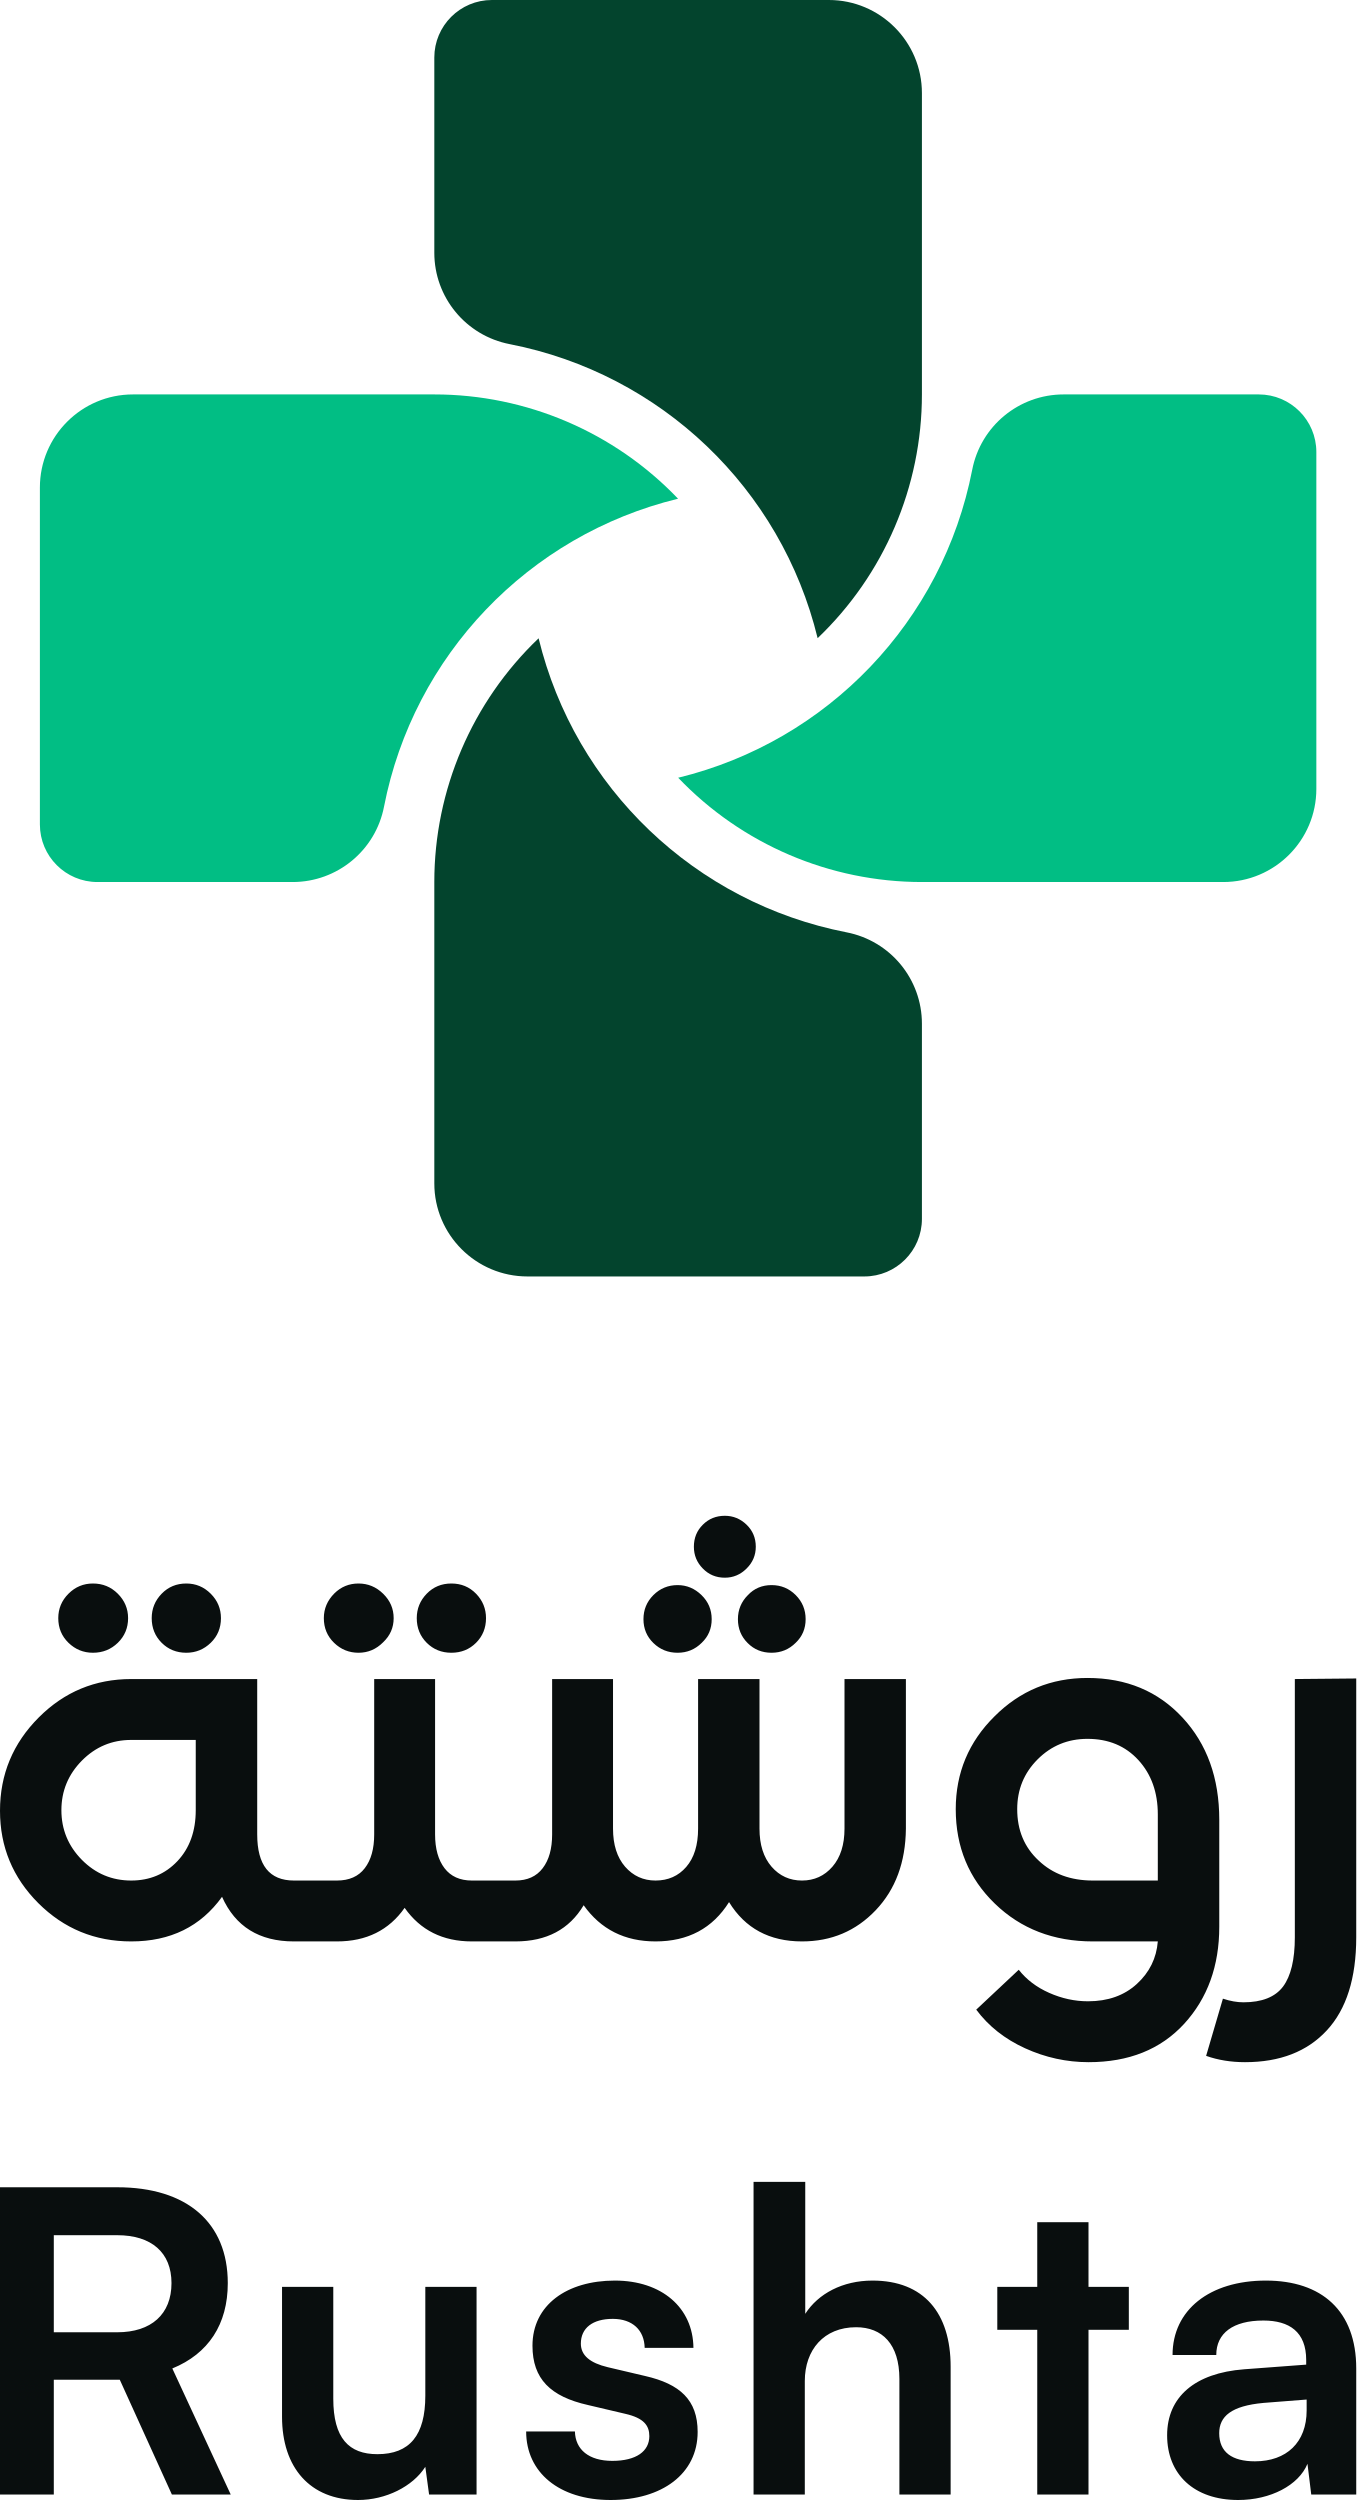
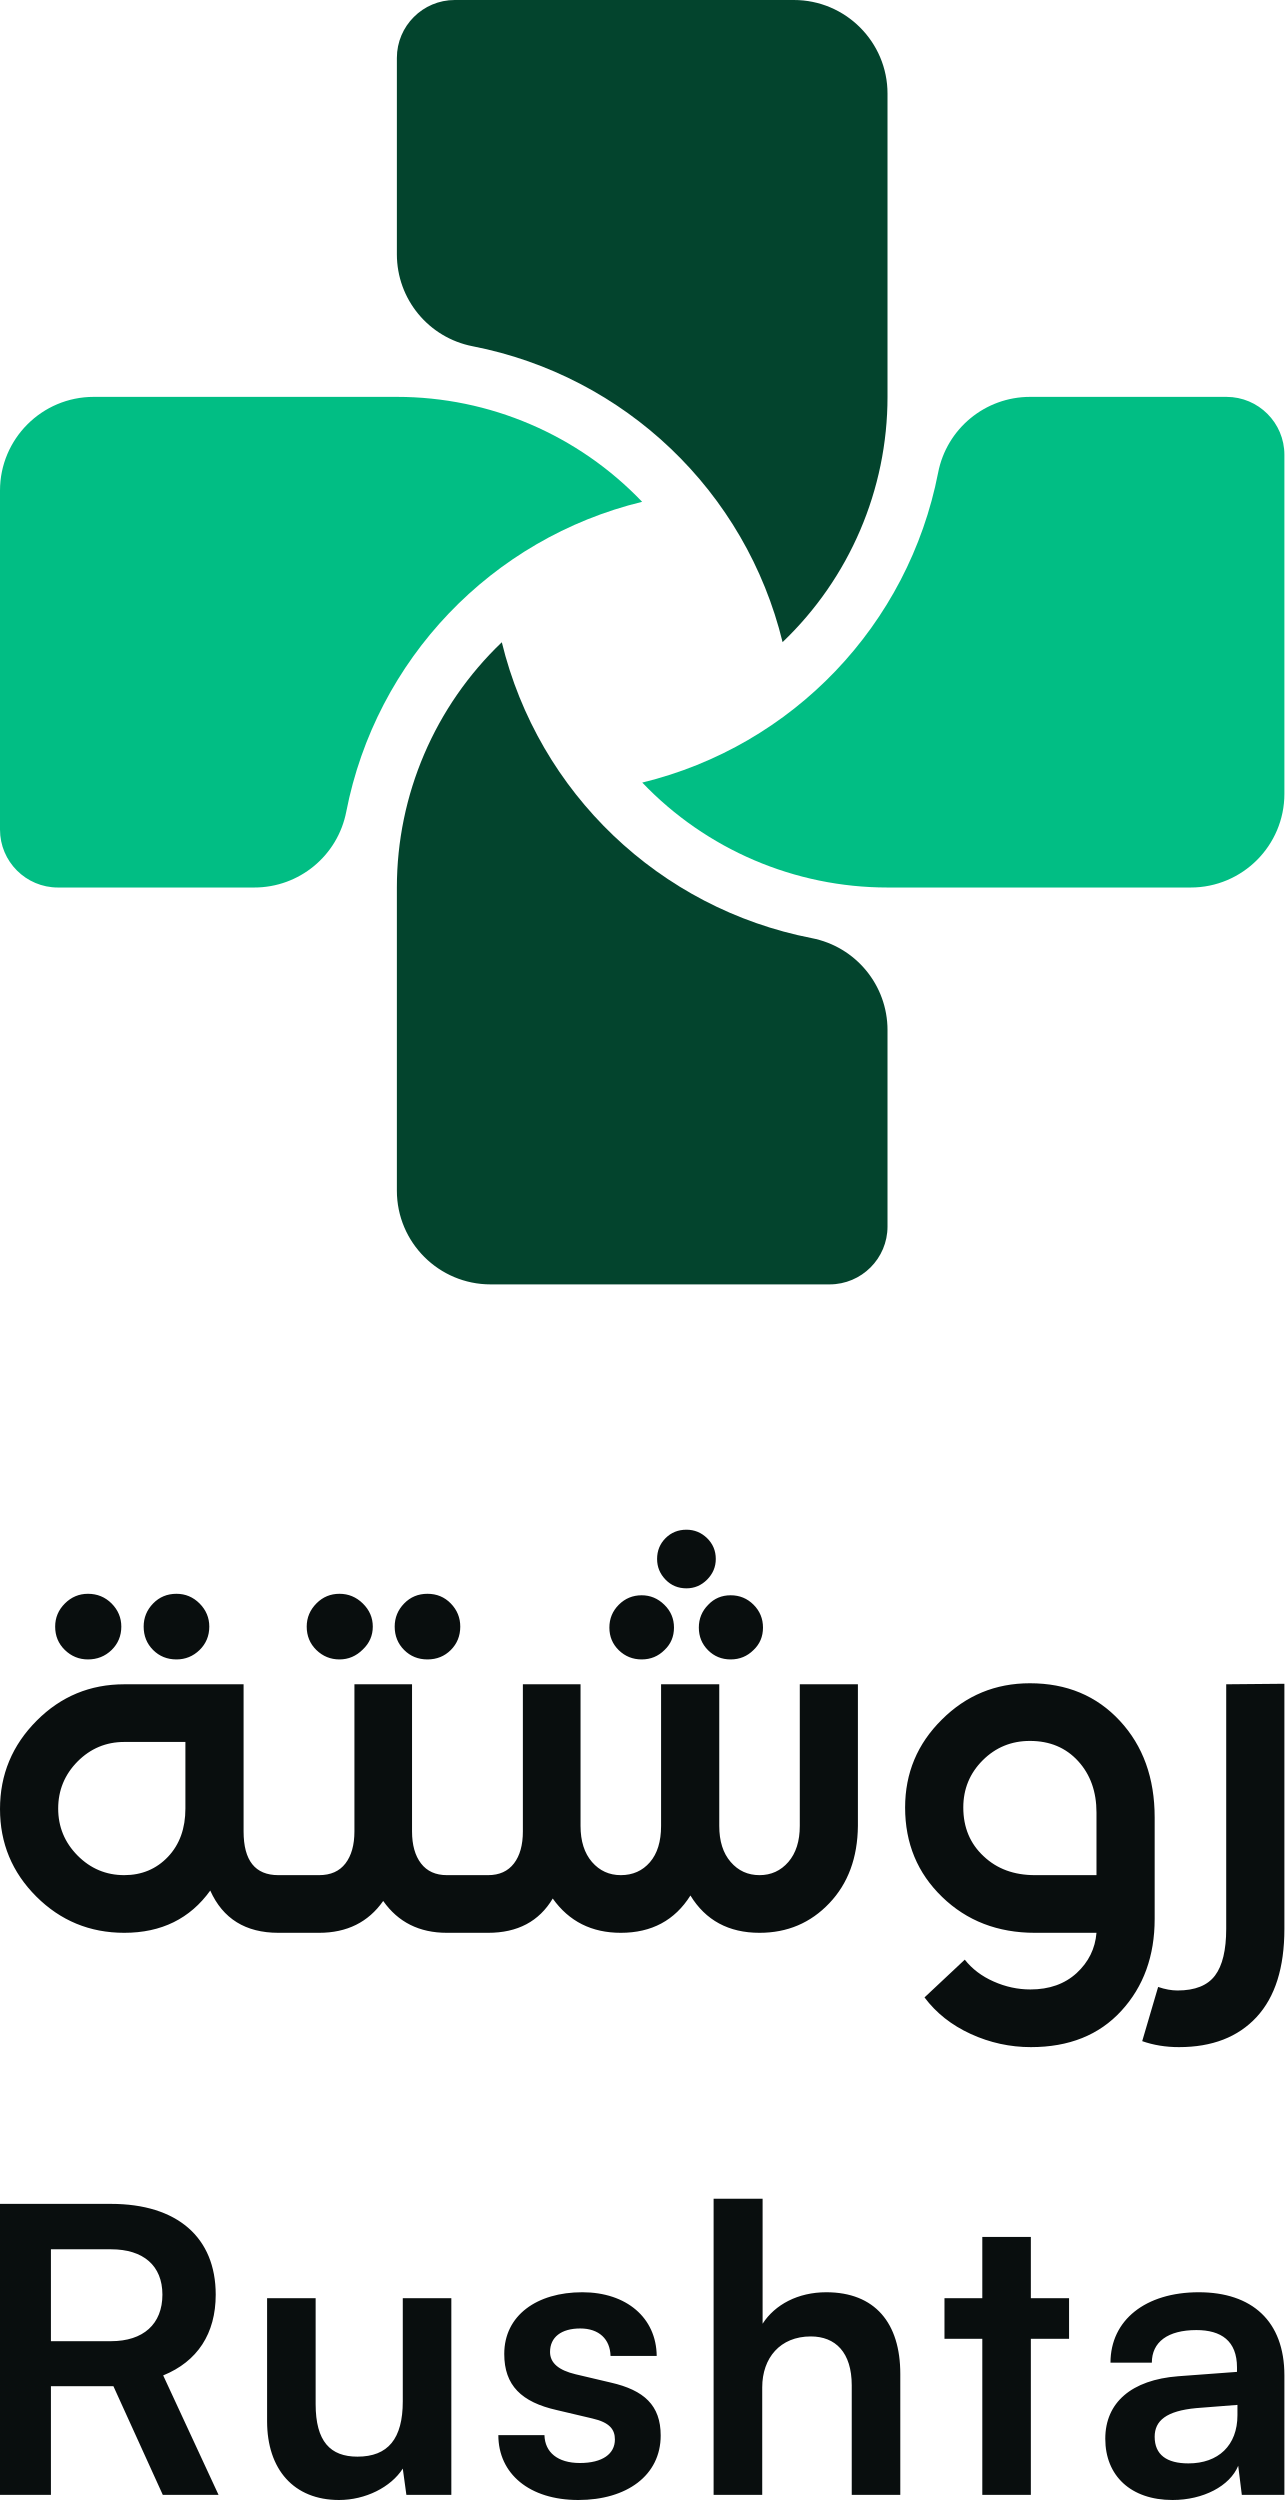
- <svg xmlns="http://www.w3.org/2000/svg" viewBox="0 0 212.5 391.71" width="212.5" height="391.71" role="img" aria-label="Rushta روشتة">
+ <svg xmlns="http://www.w3.org/2000/svg" viewBox="0 0 200 389.29" width="200" height="389.29" role="img" aria-label="Rushta روشتة">
  <g id="mark">
-     <path fill="#03442D" d="M144.45 160.4L144.45 190.98C144.45 195.96 140.41 200 135.43 200L82.64 200C74.59 200 68.05 193.47 68.05 185.41L68.05 138.2C68.05 123.77 73.96 109.97 84.39 100.01C90.1 123.47 108.94 141.46 132.64 146.08C139.5 147.41 144.45 153.41 144.45 160.4Z" />
-     <path fill="#03442D" d="M68.05 39.6L68.05 9.02C68.05 4.04 72.09 0 77.07 0L129.86 0C137.91 0 144.45 6.53 144.45 14.59L144.45 61.8C144.45 76.23 138.54 90.03 128.11 99.99C122.4 76.53 103.56 58.54 79.86 53.92C73 52.59 68.05 46.59 68.05 39.6Z" />
-     <path fill="#01BE84" d="M45.85 138.2L15.27 138.2C10.29 138.2 6.25 134.16 6.25 129.18L6.25 76.39C6.25 68.34 12.78 61.8 20.84 61.8L68.05 61.8C82.48 61.8 96.28 67.71 106.24 78.14C82.78 83.85 64.79 102.69 60.17 126.39C58.84 133.25 52.84 138.2 45.85 138.2Z" />
-     <path fill="#01BE84" d="M166.65 61.8L197.23 61.8C202.21 61.8 206.25 65.84 206.25 70.82L206.25 123.61C206.25 131.66 199.72 138.2 191.66 138.2L144.45 138.2C130.02 138.2 116.22 132.29 106.26 121.86C129.72 116.15 147.71 97.31 152.33 73.61C153.66 66.75 159.66 61.8 166.65 61.8Z" />
+     <path fill="#03442D" d="M138.2 160.4L138.2 190.98C138.2 195.96 134.16 200 129.18 200L76.39 200C68.34 200 61.8 193.47 61.8 185.41L61.8 138.2C61.8 123.77 67.71 109.97 78.14 100.01C83.85 123.47 102.69 141.46 126.39 146.08C133.25 147.41 138.2 153.41 138.2 160.4Z" />
+     <path fill="#03442D" d="M61.8 39.6L61.8 9.02C61.8 4.04 65.84 0 70.82 0L123.61 0C131.66 0 138.2 6.53 138.2 14.59L138.2 61.8C138.2 76.23 132.29 90.03 121.86 99.99C116.15 76.53 97.31 58.54 73.61 53.92C66.75 52.59 61.8 46.59 61.8 39.6Z" />
+     <path fill="#01BE84" d="M39.6 138.2L9.02 138.2C4.04 138.2 0 134.16 0 129.18L0 76.39C0 68.34 6.53 61.8 14.59 61.8L61.8 61.8C76.23 61.8 90.03 67.71 99.99 78.14C76.53 83.85 58.54 102.69 53.92 126.39C52.59 133.25 46.59 138.2 39.6 138.2Z" />
+     <path fill="#01BE84" d="M160.4 61.8L190.98 61.8C195.96 61.8 200 65.84 200 70.82L200 123.61C200 131.66 193.47 138.2 185.41 138.2L138.2 138.2C123.77 138.2 109.97 132.29 100.01 121.86C123.47 116.15 141.46 97.31 146.08 73.61C147.41 66.75 153.41 61.8 160.4 61.8Z" />
  </g>
  <g id="arabic" aria-label="روشتة">
-     <path id="arabic-letters" fill="#090E0E" d="M6.09 269.08C10.09 265.08 14.91 263.08 20.56 263.08L40.3 263.08L40.3 287.42C40.3 292.24 42.21 294.65 46.05 294.65L48.52 294.65L48.52 304.19L46.05 304.19C40.62 304.19 36.87 301.86 34.79 297.2C31.44 301.86 26.7 304.19 20.56 304.19C14.86 304.19 10.01 302.19 6 298.19C2 294.19 0 289.36 0 283.72C0 278.02 2.03 273.14 6.09 269.08ZM9.62 283.63C9.62 286.65 10.69 289.24 12.83 291.41C14.97 293.57 17.54 294.65 20.56 294.65C23.46 294.65 25.88 293.64 27.8 291.61C29.71 289.58 30.67 286.92 30.67 283.63L30.67 272.62L20.56 272.62C17.54 272.62 14.97 273.7 12.83 275.86C10.69 278.03 9.62 280.62 9.62 283.63ZM46.88 294.65L52.8 294.65C54.71 294.65 56.17 294.01 57.15 292.72C58.14 291.43 58.63 289.67 58.63 287.42L58.63 263.08L68.17 263.08L68.17 287.42C68.17 289.67 68.67 291.43 69.65 292.72C70.64 294.01 72.07 294.65 73.93 294.65L79.93 294.65L79.93 304.19L73.93 304.19C69.38 304.19 65.87 302.44 63.4 298.93C60.94 302.44 57.4 304.19 52.8 304.19L46.88 304.19ZM80.76 294.65C82.62 294.65 84.05 294.01 85.03 292.72C86.02 291.43 86.51 289.67 86.51 287.42L86.51 263.08L96.05 263.08L96.05 286.51C96.05 289.04 96.68 291.02 97.94 292.48C99.21 293.93 100.79 294.65 102.71 294.65C104.69 294.65 106.29 293.94 107.52 292.52C108.76 291.09 109.38 289.09 109.38 286.51L109.38 263.08L119 263.08L119 286.51C119 289.04 119.63 291.02 120.89 292.48C122.15 293.93 123.74 294.65 125.66 294.65C127.58 294.65 129.17 293.93 130.43 292.48C131.69 291.02 132.32 289.04 132.32 286.51L132.32 263.08L141.94 263.08L141.94 286.51C141.89 291.78 140.31 296.04 137.21 299.3C134.11 302.56 130.26 304.19 125.66 304.19C120.56 304.19 116.75 302.14 114.23 298.03C111.65 302.14 107.81 304.19 102.71 304.19C97.89 304.19 94.13 302.3 91.45 298.52C89.2 302.3 85.64 304.19 80.76 304.19L78.29 304.19L78.29 294.65ZM155.84 268.91C159.84 264.91 164.69 262.91 170.39 262.91C176.48 262.91 181.44 264.98 185.28 269.12C189.12 273.26 191.04 278.59 191.04 285.12L191.04 301.89C191.04 308.03 189.2 313.1 185.53 317.11C181.85 321.11 176.86 323.11 170.56 323.11C167.11 323.11 163.79 322.38 160.61 320.93C157.43 319.48 154.88 317.46 152.96 314.88L159.62 308.63C160.83 310.17 162.42 311.38 164.39 312.25C166.37 313.13 168.39 313.57 170.48 313.57C173.6 313.57 176.15 312.66 178.12 310.86C180.1 309.05 181.2 306.83 181.41 304.19L171.22 304.19C165.08 304.19 159.96 302.22 155.88 298.27C151.8 294.33 149.75 289.39 149.75 283.47C149.75 277.77 151.78 272.92 155.84 268.91ZM162.75 291.53C164.94 293.61 167.76 294.65 171.22 294.65L181.41 294.65L181.41 284.29C181.41 280.84 180.4 278 178.37 275.78C176.34 273.56 173.68 272.45 170.39 272.45C167.32 272.45 164.72 273.52 162.58 275.66C160.44 277.8 159.38 280.4 159.38 283.47C159.38 286.76 160.5 289.45 162.75 291.53ZM191.61 313.16C192.76 313.54 193.83 313.73 194.82 313.73C197.72 313.73 199.79 312.91 201.03 311.27C202.26 309.62 202.88 307.04 202.88 303.54L202.88 263.08L212.5 262.99L212.5 303.54C212.5 309.95 210.96 314.82 207.89 318.13C204.82 321.45 200.55 323.11 195.07 323.11C192.87 323.11 190.84 322.78 188.98 322.12Z" />
-     <path id="arabic-dots" fill="#090E0E" d="M9.13 253.54C9.13 252.06 9.66 250.78 10.73 249.71C11.8 248.64 13.08 248.11 14.56 248.11C16.09 248.11 17.39 248.64 18.46 249.71C19.53 250.78 20.07 252.06 20.07 253.54C20.07 255.07 19.53 256.36 18.46 257.4C17.39 258.44 16.09 258.96 14.56 258.96C13.08 258.96 11.8 258.44 10.73 257.4C9.66 256.36 9.13 255.07 9.13 253.54ZM23.77 253.54C23.77 252.06 24.29 250.78 25.33 249.71C26.37 248.64 27.66 248.11 29.19 248.11C30.67 248.11 31.95 248.64 33.02 249.71C34.09 250.78 34.62 252.06 34.62 253.54C34.62 255.07 34.09 256.36 33.02 257.4C31.95 258.44 30.67 258.96 29.19 258.96C27.66 258.96 26.37 258.44 25.33 257.4C24.29 256.36 23.77 255.07 23.77 253.54ZM65.3 253.54C65.3 252.06 65.82 250.78 66.86 249.71C67.9 248.64 69.19 248.11 70.72 248.11C72.26 248.11 73.55 248.64 74.59 249.71C75.63 250.78 76.15 252.06 76.15 253.54C76.15 255.07 75.63 256.36 74.59 257.4C73.55 258.44 72.26 258.96 70.72 258.96C69.19 258.96 67.9 258.44 66.86 257.4C65.82 256.36 65.3 255.07 65.3 253.54ZM52.38 249.67C53.43 248.63 54.69 248.11 56.17 248.11C57.65 248.11 58.94 248.64 60.03 249.71C61.13 250.78 61.68 252.06 61.68 253.54C61.68 255.02 61.13 256.28 60.03 257.32C58.94 258.42 57.65 258.96 56.17 258.96C54.69 258.96 53.41 258.44 52.34 257.4C51.27 256.36 50.74 255.07 50.74 253.54C50.74 252.06 51.29 250.77 52.38 249.67ZM102.38 249.92C103.43 248.88 104.69 248.36 106.17 248.36C107.59 248.36 108.84 248.88 109.91 249.92C110.98 250.96 111.51 252.22 111.51 253.7C111.51 255.18 110.99 256.41 109.95 257.4C108.91 258.44 107.65 258.96 106.17 258.96C104.69 258.96 103.43 258.46 102.38 257.44C101.34 256.43 100.82 255.18 100.82 253.7C100.82 252.22 101.34 250.96 102.38 249.92ZM117.19 249.92C118.17 248.88 119.41 248.36 120.89 248.36C122.37 248.36 123.63 248.88 124.67 249.92C125.71 250.96 126.23 252.22 126.23 253.7C126.23 255.18 125.71 256.41 124.67 257.4C123.63 258.44 122.37 258.96 120.89 258.96C119.41 258.96 118.16 258.46 117.15 257.44C116.13 256.43 115.62 255.18 115.62 253.7C115.62 252.22 116.15 250.96 117.19 249.92ZM110.12 238.9C111.05 237.97 112.2 237.5 113.57 237.5C114.88 237.5 116.02 237.97 116.98 238.9C117.94 239.83 118.42 240.98 118.42 242.35C118.42 243.67 117.94 244.81 116.98 245.76C116.02 246.72 114.88 247.2 113.57 247.2C112.2 247.2 111.05 246.72 110.12 245.76C109.18 244.81 108.72 243.67 108.72 242.35C108.72 240.98 109.18 239.83 110.12 238.9Z" />
+     <path id="arabic-letters" fill="#090E0E" d="M5.73 267.92C9.49 264.15 14.04 262.27 19.35 262.27L37.93 262.27L37.93 285.18C37.93 289.72 39.73 291.99 43.34 291.99L45.67 291.99L45.67 300.97L43.34 300.97C38.24 300.97 34.7 298.77 32.74 294.39C29.59 298.77 25.13 300.97 19.35 300.97C13.98 300.97 9.42 299.08 5.65 295.32C1.88 291.55 0 287.01 0 281.69C0 276.33 1.91 271.74 5.73 267.92ZM9.06 281.62C9.06 284.46 10.06 286.89 12.07 288.93C14.09 290.97 16.51 291.99 19.35 291.99C22.08 291.99 24.36 291.03 26.16 289.13C27.97 287.22 28.87 284.71 28.87 281.62L28.87 271.25L19.35 271.25C16.51 271.25 14.09 272.27 12.07 274.3C10.06 276.34 9.06 278.78 9.06 281.62ZM44.12 291.99L49.69 291.99C51.5 291.99 52.86 291.38 53.79 290.17C54.72 288.96 55.19 287.29 55.19 285.18L55.19 262.27L64.16 262.27L64.16 285.18C64.16 287.29 64.63 288.96 65.56 290.17C66.49 291.38 67.83 291.99 69.58 291.99L75.23 291.99L75.23 300.97L69.58 300.97C65.3 300.97 62 299.32 59.67 296.01C57.35 299.32 54.02 300.97 49.69 300.97L44.12 300.97ZM76.01 291.99C77.76 291.99 79.1 291.38 80.03 290.17C80.96 288.96 81.42 287.29 81.42 285.18L81.42 262.27L90.4 262.27L90.4 284.33C90.4 286.7 91 288.57 92.18 289.94C93.37 291.31 94.87 291.99 96.67 291.99C98.53 291.99 100.04 291.32 101.2 289.98C102.36 288.64 102.94 286.75 102.94 284.33L102.94 262.27L112 262.27L112 284.33C112 286.7 112.59 288.57 113.78 289.94C114.96 291.31 116.46 291.99 118.27 291.99C120.07 291.99 121.57 291.31 122.76 289.94C123.94 288.57 124.54 286.7 124.54 284.33L124.54 262.27L133.59 262.27L133.59 284.33C133.54 289.28 132.06 293.29 129.14 296.36C126.23 299.43 122.6 300.97 118.27 300.97C113.47 300.97 109.88 299.03 107.51 295.16C105.08 299.03 101.47 300.97 96.67 300.97C92.13 300.97 88.6 299.19 86.07 295.63C83.95 299.19 80.6 300.97 76.01 300.97L73.68 300.97L73.68 291.99ZM146.67 267.76C150.44 264 155.01 262.11 160.37 262.11C166.1 262.11 170.77 264.06 174.38 267.96C177.99 271.85 179.8 276.87 179.8 283.01L179.8 298.8C179.8 304.58 178.07 309.35 174.61 313.12C171.16 316.89 166.46 318.77 160.53 318.77C157.28 318.77 154.15 318.09 151.16 316.72C148.17 315.35 145.77 313.45 143.96 311.03L150.23 305.15C151.37 306.59 152.86 307.73 154.72 308.55C156.58 309.38 158.49 309.79 160.45 309.79C163.39 309.79 165.79 308.94 167.65 307.24C169.5 305.53 170.54 303.44 170.74 300.97L161.15 300.97C155.37 300.97 150.55 299.11 146.71 295.39C142.87 291.68 140.94 287.04 140.94 281.46C140.94 276.1 142.85 271.53 146.67 267.76ZM153.17 289.05C155.24 291.01 157.89 291.99 161.15 291.99L170.74 291.99L170.74 282.24C170.74 278.99 169.79 276.32 167.88 274.23C165.97 272.14 163.47 271.09 160.37 271.09C157.48 271.09 155.03 272.1 153.02 274.11C151.01 276.12 150 278.57 150 281.46C150 284.56 151.06 287.09 153.17 289.05ZM180.34 309.4C181.42 309.77 182.43 309.95 183.36 309.95C186.09 309.95 188.04 309.17 189.2 307.62C190.36 306.08 190.94 303.65 190.94 300.35L190.94 262.27L200 262.19L200 300.35C200 306.39 198.56 310.96 195.67 314.09C192.78 317.21 188.75 318.77 183.59 318.77C181.53 318.77 179.62 318.46 177.86 317.84Z" />
+     <path id="arabic-dots" fill="#090E0E" d="M8.59 253.29C8.59 251.9 9.09 250.7 10.1 249.69C11.11 248.68 12.31 248.18 13.7 248.18C15.14 248.18 16.37 248.68 17.38 249.69C18.38 250.7 18.89 251.9 18.89 253.29C18.89 254.73 18.38 255.95 17.38 256.93C16.37 257.91 15.14 258.4 13.7 258.4C12.31 258.4 11.11 257.91 10.1 256.93C9.09 255.95 8.59 254.73 8.59 253.29ZM22.37 253.29C22.37 251.9 22.86 250.7 23.84 249.69C24.82 248.68 26.03 248.18 27.48 248.18C28.87 248.18 30.07 248.68 31.08 249.69C32.08 250.7 32.59 251.9 32.59 253.29C32.59 254.73 32.08 255.95 31.08 256.93C30.07 257.91 28.87 258.4 27.48 258.4C26.03 258.4 24.82 257.91 23.84 256.93C22.86 255.95 22.37 254.73 22.37 253.29ZM61.46 253.29C61.46 251.9 61.95 250.7 62.93 249.69C63.91 248.68 65.12 248.18 66.56 248.18C68.01 248.18 69.22 248.68 70.2 249.69C71.18 250.7 71.67 251.9 71.67 253.29C71.67 254.73 71.18 255.95 70.2 256.93C69.22 257.91 68.01 258.4 66.56 258.4C65.12 258.4 63.91 257.91 62.93 256.93C61.95 255.95 61.46 254.73 61.46 253.29ZM49.3 249.65C50.28 248.67 51.47 248.18 52.86 248.18C54.26 248.18 55.47 248.68 56.5 249.69C57.53 250.7 58.05 251.9 58.05 253.29C58.05 254.68 57.53 255.87 56.5 256.85C55.47 257.88 54.26 258.4 52.86 258.4C51.47 258.4 50.27 257.91 49.26 256.93C48.26 255.95 47.76 254.73 47.76 253.29C47.76 251.9 48.27 250.68 49.3 249.65ZM96.36 249.88C97.34 248.9 98.53 248.41 99.92 248.41C101.26 248.41 102.44 248.9 103.44 249.88C104.45 250.86 104.95 252.05 104.95 253.44C104.95 254.84 104.46 256 103.48 256.93C102.5 257.91 101.32 258.4 99.92 258.4C98.53 258.4 97.34 257.92 96.36 256.97C95.38 256.01 94.89 254.84 94.89 253.44C94.89 252.05 95.38 250.86 96.36 249.88ZM110.29 249.88C111.22 248.9 112.38 248.41 113.78 248.41C115.17 248.41 116.36 248.9 117.34 249.88C118.32 250.86 118.81 252.05 118.81 253.44C118.81 254.84 118.32 256 117.34 256.93C116.36 257.91 115.17 258.4 113.78 258.4C112.38 258.4 111.21 257.92 110.26 256.97C109.3 256.01 108.82 254.84 108.82 253.44C108.82 252.05 109.31 250.86 110.29 249.88ZM103.64 239.51C104.51 238.64 105.6 238.2 106.89 238.2C108.13 238.2 109.2 238.64 110.1 239.51C111 240.39 111.46 241.47 111.46 242.76C111.46 244 111 245.07 110.1 245.98C109.2 246.88 108.13 247.33 106.89 247.33C105.6 247.33 104.51 246.88 103.64 245.98C102.76 245.07 102.32 244 102.32 242.76C102.32 241.47 102.76 240.39 103.64 239.51Z" />
  </g>
-   <path id="english" aria-label="Rushta" fill="#090E0E" d="M8.43 390.85L8.43 372.87L18.77 372.87L26.93 390.85L36.15 390.85L27 371.1C32.66 368.79 35.69 364.18 35.69 357.73C35.69 348.25 29.3 342.71 18.37 342.71L0 342.71L0 390.85ZM8.43 350.22L18.37 350.22C23.71 350.22 26.87 352.92 26.87 357.73C26.87 362.6 23.71 365.43 18.37 365.43L8.43 365.43ZM66.64 358.32L66.64 375.38C66.64 381.57 64.2 384.53 59.13 384.53C54.66 384.53 52.22 382.03 52.22 375.84L52.22 358.32L44.19 358.32L44.19 378.67C44.19 386.64 48.6 391.71 56.1 391.71C60.45 391.71 64.67 389.6 66.64 386.51L67.23 390.85L74.67 390.85L74.67 358.32ZM82.44 380.97C82.44 387.36 87.58 391.71 95.68 391.71C103.71 391.71 109.31 387.62 109.31 381.04C109.31 376.04 106.55 373.53 101.08 372.28L95.22 370.9C92.45 370.24 91.01 369.05 91.01 367.21C91.01 364.77 92.85 363.33 96.01 363.33C99.11 363.33 100.95 365.1 101.01 367.87L108.65 367.87C108.59 361.55 103.65 357.33 96.34 357.33C88.83 357.33 83.43 361.15 83.43 367.54C83.43 372.74 86.26 375.51 92.13 376.83L97.99 378.21C100.88 378.87 101.74 380.05 101.74 381.7C101.74 384.07 99.7 385.58 95.94 385.58C92.26 385.58 90.15 383.81 90.08 380.97ZM126.1 390.85L126.1 373.07C126.1 368.2 129.07 364.64 134.14 364.64C138.22 364.64 140.92 367.28 140.92 372.74L140.92 390.85L148.95 390.85L148.95 370.83C148.95 362.4 144.74 357.33 136.71 357.33C132.03 357.33 128.21 359.37 126.17 362.54L126.17 341.86L118.07 341.86L118.07 390.85ZM170.55 390.85L170.55 365.04L176.87 365.04L176.87 358.32L170.55 358.32L170.55 348.18L162.52 348.18L162.52 358.32L156.26 358.32L156.26 365.04L162.52 365.04L162.52 390.85ZM194 391.71C199.07 391.71 203.48 389.4 204.86 386.04L205.45 390.85L212.5 390.85L212.5 371.1C212.5 362.07 207.1 357.33 198.34 357.33C189.52 357.33 183.72 361.94 183.72 368.99L190.57 368.99C190.57 365.56 193.21 363.59 197.95 363.59C202.03 363.59 204.66 365.37 204.66 369.78L204.66 370.5L194.92 371.23C187.21 371.82 182.87 375.57 182.87 381.57C182.87 387.69 187.08 391.71 194 391.71ZM196.63 385.65C193.01 385.65 191.03 384.2 191.03 381.24C191.03 378.6 192.94 376.96 197.95 376.5L204.73 375.97L204.73 377.68C204.73 382.69 201.57 385.65 196.63 385.65Z" />
+   <path id="english" aria-label="Rushta" fill="#090E0E" d="M7.93 388.49L7.93 371.57L17.66 371.57L25.35 388.49L34.03 388.49L25.41 369.89C30.74 367.72 33.59 363.39 33.59 357.31C33.59 348.39 27.58 343.18 17.29 343.18L0 343.18L0 388.49ZM7.93 350.25L17.29 350.25C22.31 350.25 25.29 352.79 25.29 357.31C25.29 361.9 22.31 364.56 17.29 364.56L7.93 364.56ZM62.72 357.87L62.72 373.92C62.72 379.75 60.43 382.54 55.66 382.54C51.44 382.54 49.15 380.18 49.15 374.36L49.15 357.87L41.59 357.87L41.59 377.02C41.59 384.52 45.74 389.29 52.8 389.29C56.89 389.29 60.86 387.31 62.72 384.4L63.28 388.49L70.28 388.49L70.28 357.87ZM77.6 379.19C77.6 385.2 82.43 389.29 90.05 389.29C97.61 389.29 102.88 385.45 102.88 379.25C102.88 374.54 100.28 372.19 95.13 371.01L89.62 369.71C87.02 369.09 85.65 367.97 85.65 366.24C85.65 363.94 87.39 362.58 90.36 362.58C93.28 362.58 95.01 364.25 95.07 366.86L102.26 366.86C102.2 360.91 97.55 356.94 90.67 356.94C83.61 356.94 78.52 360.54 78.52 366.55C78.52 371.44 81.19 374.05 86.71 375.29L92.22 376.59C94.95 377.21 95.75 378.32 95.75 379.87C95.75 382.1 93.83 383.53 90.3 383.53C86.83 383.53 84.85 381.86 84.78 379.19ZM118.69 388.49L118.69 371.75C118.69 367.17 121.48 363.82 126.25 363.82C130.09 363.82 132.63 366.3 132.63 371.44L132.63 388.49L140.19 388.49L140.19 369.65C140.19 361.71 136.23 356.94 128.66 356.94C124.26 356.94 120.67 358.86 118.75 361.84L118.75 342.38L111.12 342.38L111.12 388.49ZM160.52 388.49L160.52 364.19L166.47 364.19L166.47 357.87L160.52 357.87L160.52 348.33L152.96 348.33L152.96 357.87L147.07 357.87L147.07 364.19L152.96 364.19L152.96 388.49ZM182.58 389.29C187.36 389.29 191.51 387.12 192.81 383.96L193.37 388.49L200 388.49L200 369.89C200 361.4 194.92 356.94 186.67 356.94C178.37 356.94 172.92 361.28 172.92 367.91L179.36 367.91C179.36 364.69 181.84 362.83 186.3 362.83C190.15 362.83 192.62 364.5 192.62 368.65L192.62 369.34L183.45 370.02C176.2 370.58 172.11 374.11 172.11 379.75C172.11 385.51 176.08 389.29 182.58 389.29ZM185.06 383.59C181.65 383.59 179.8 382.23 179.8 379.44C179.8 376.96 181.59 375.41 186.3 374.98L192.69 374.48L192.69 376.09C192.69 380.8 189.71 383.59 185.06 383.59Z" />
</svg>
